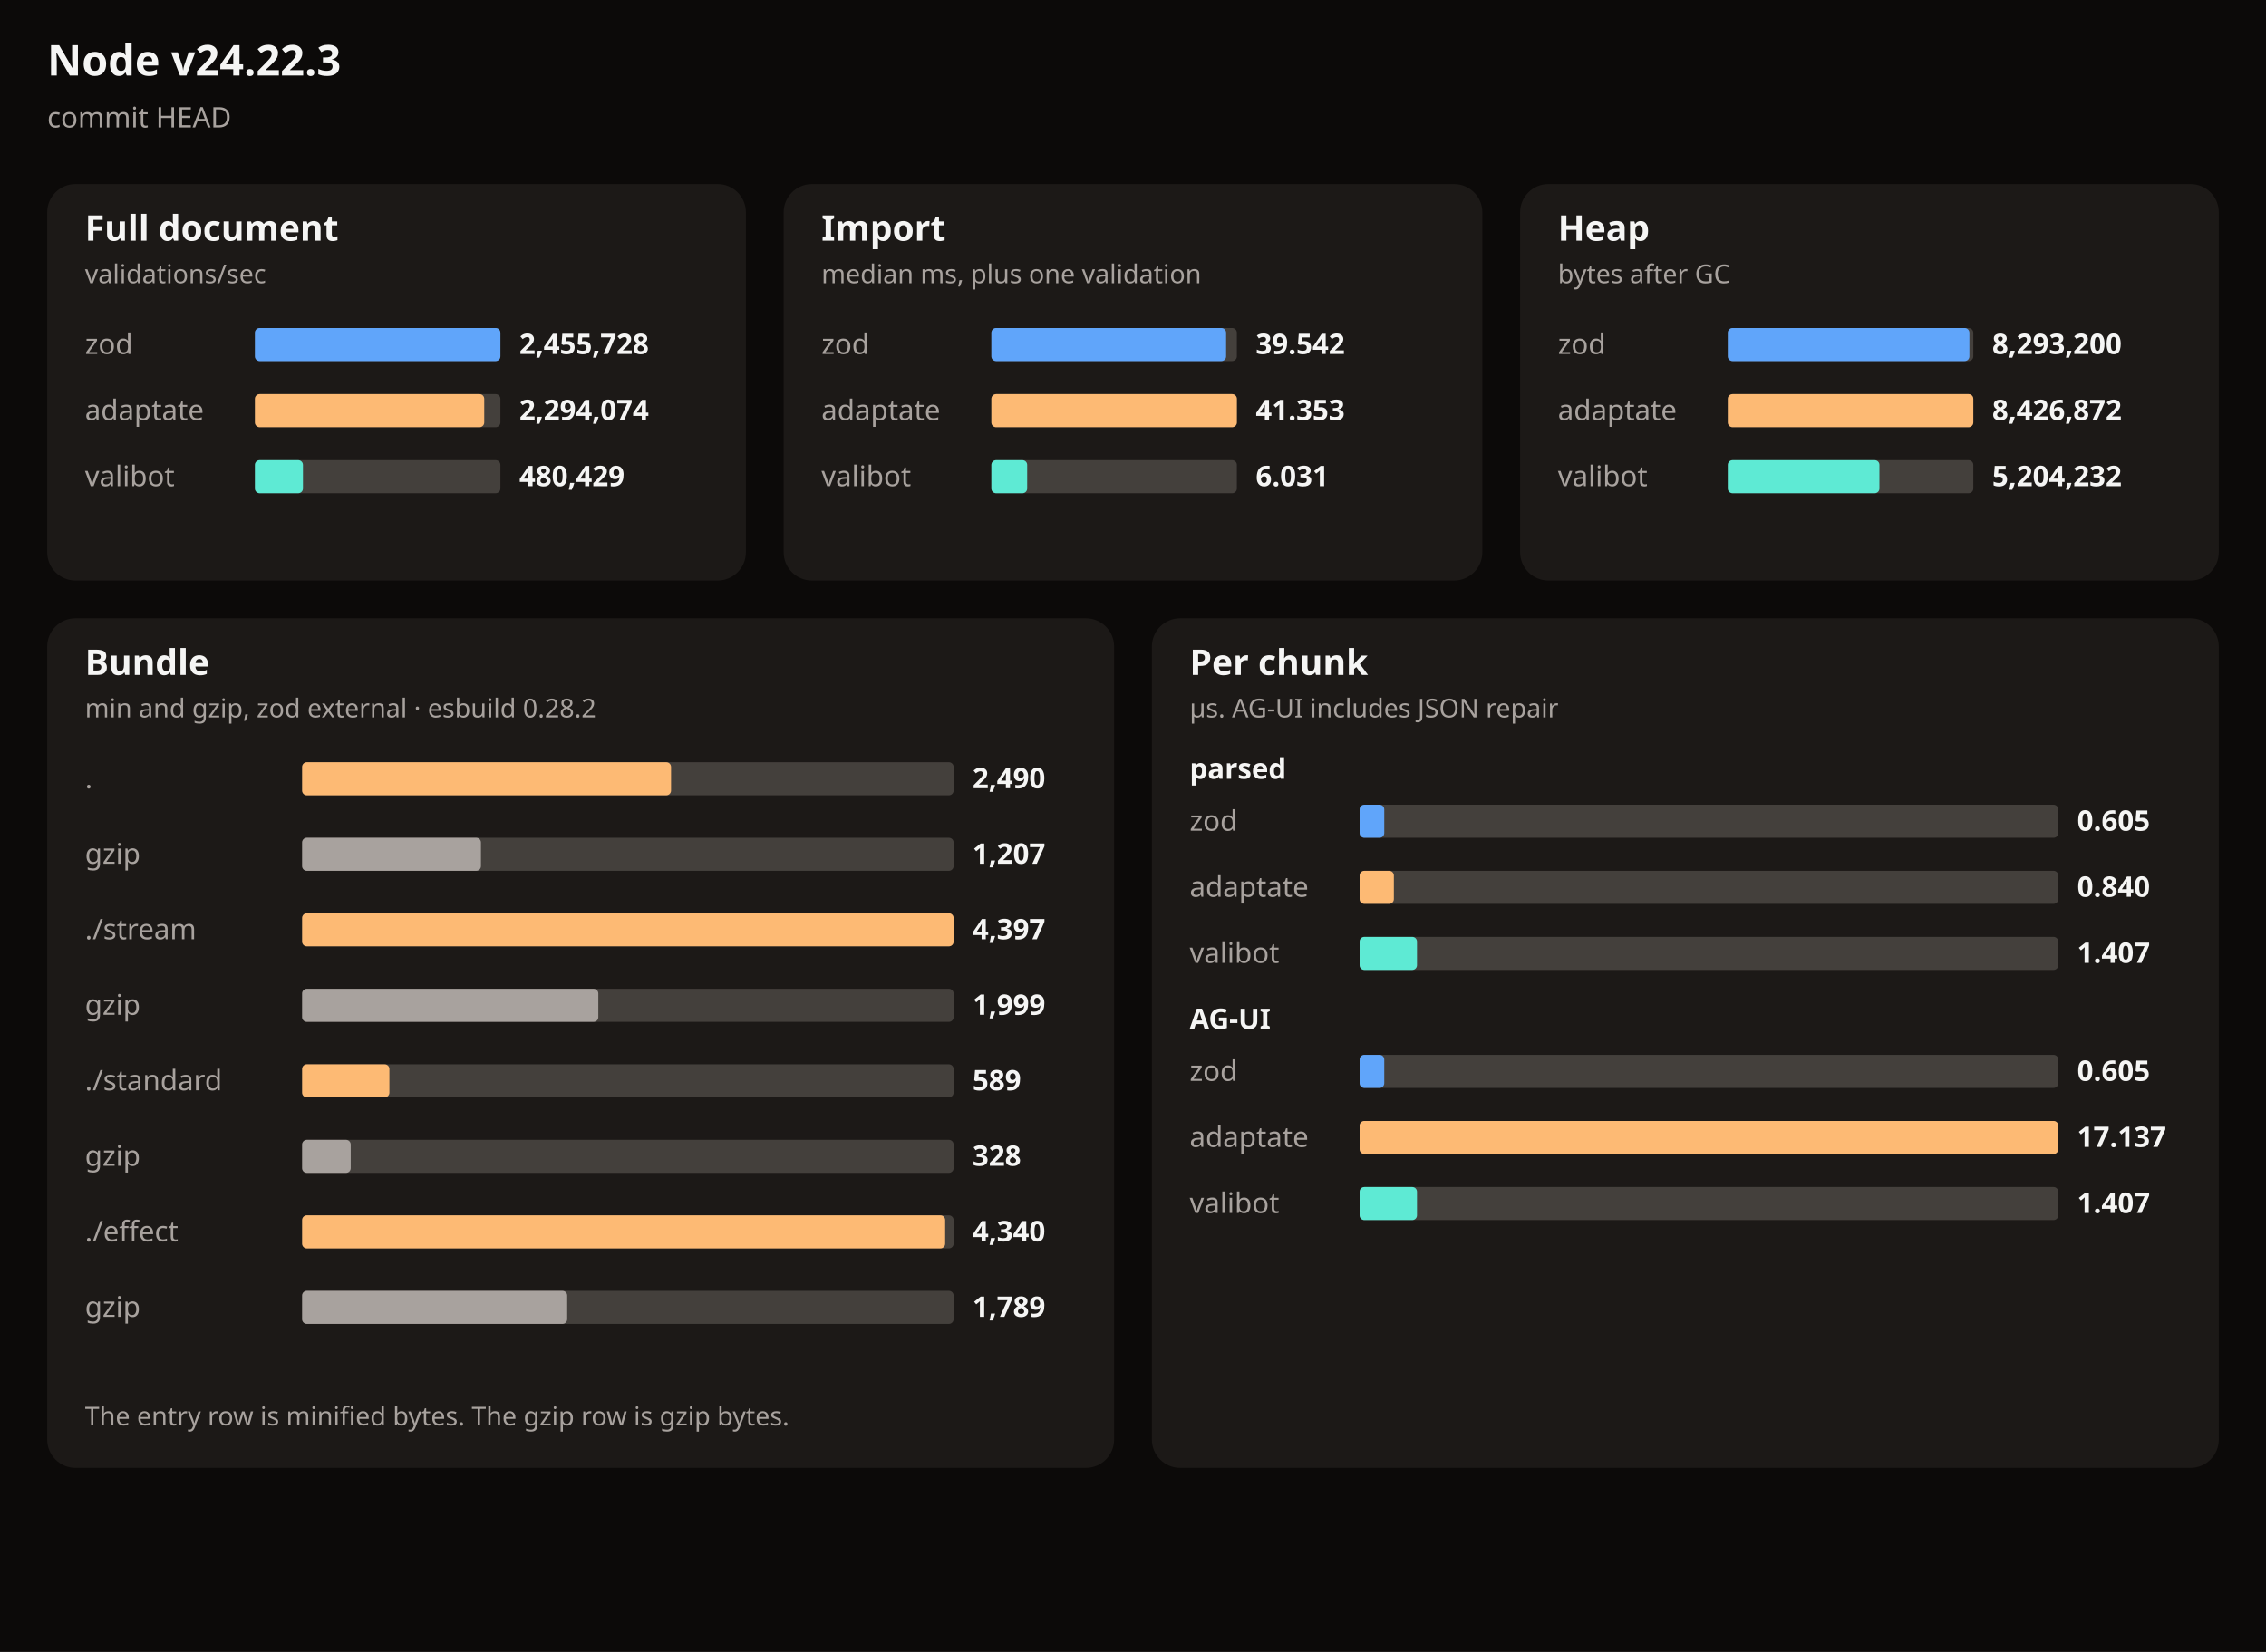
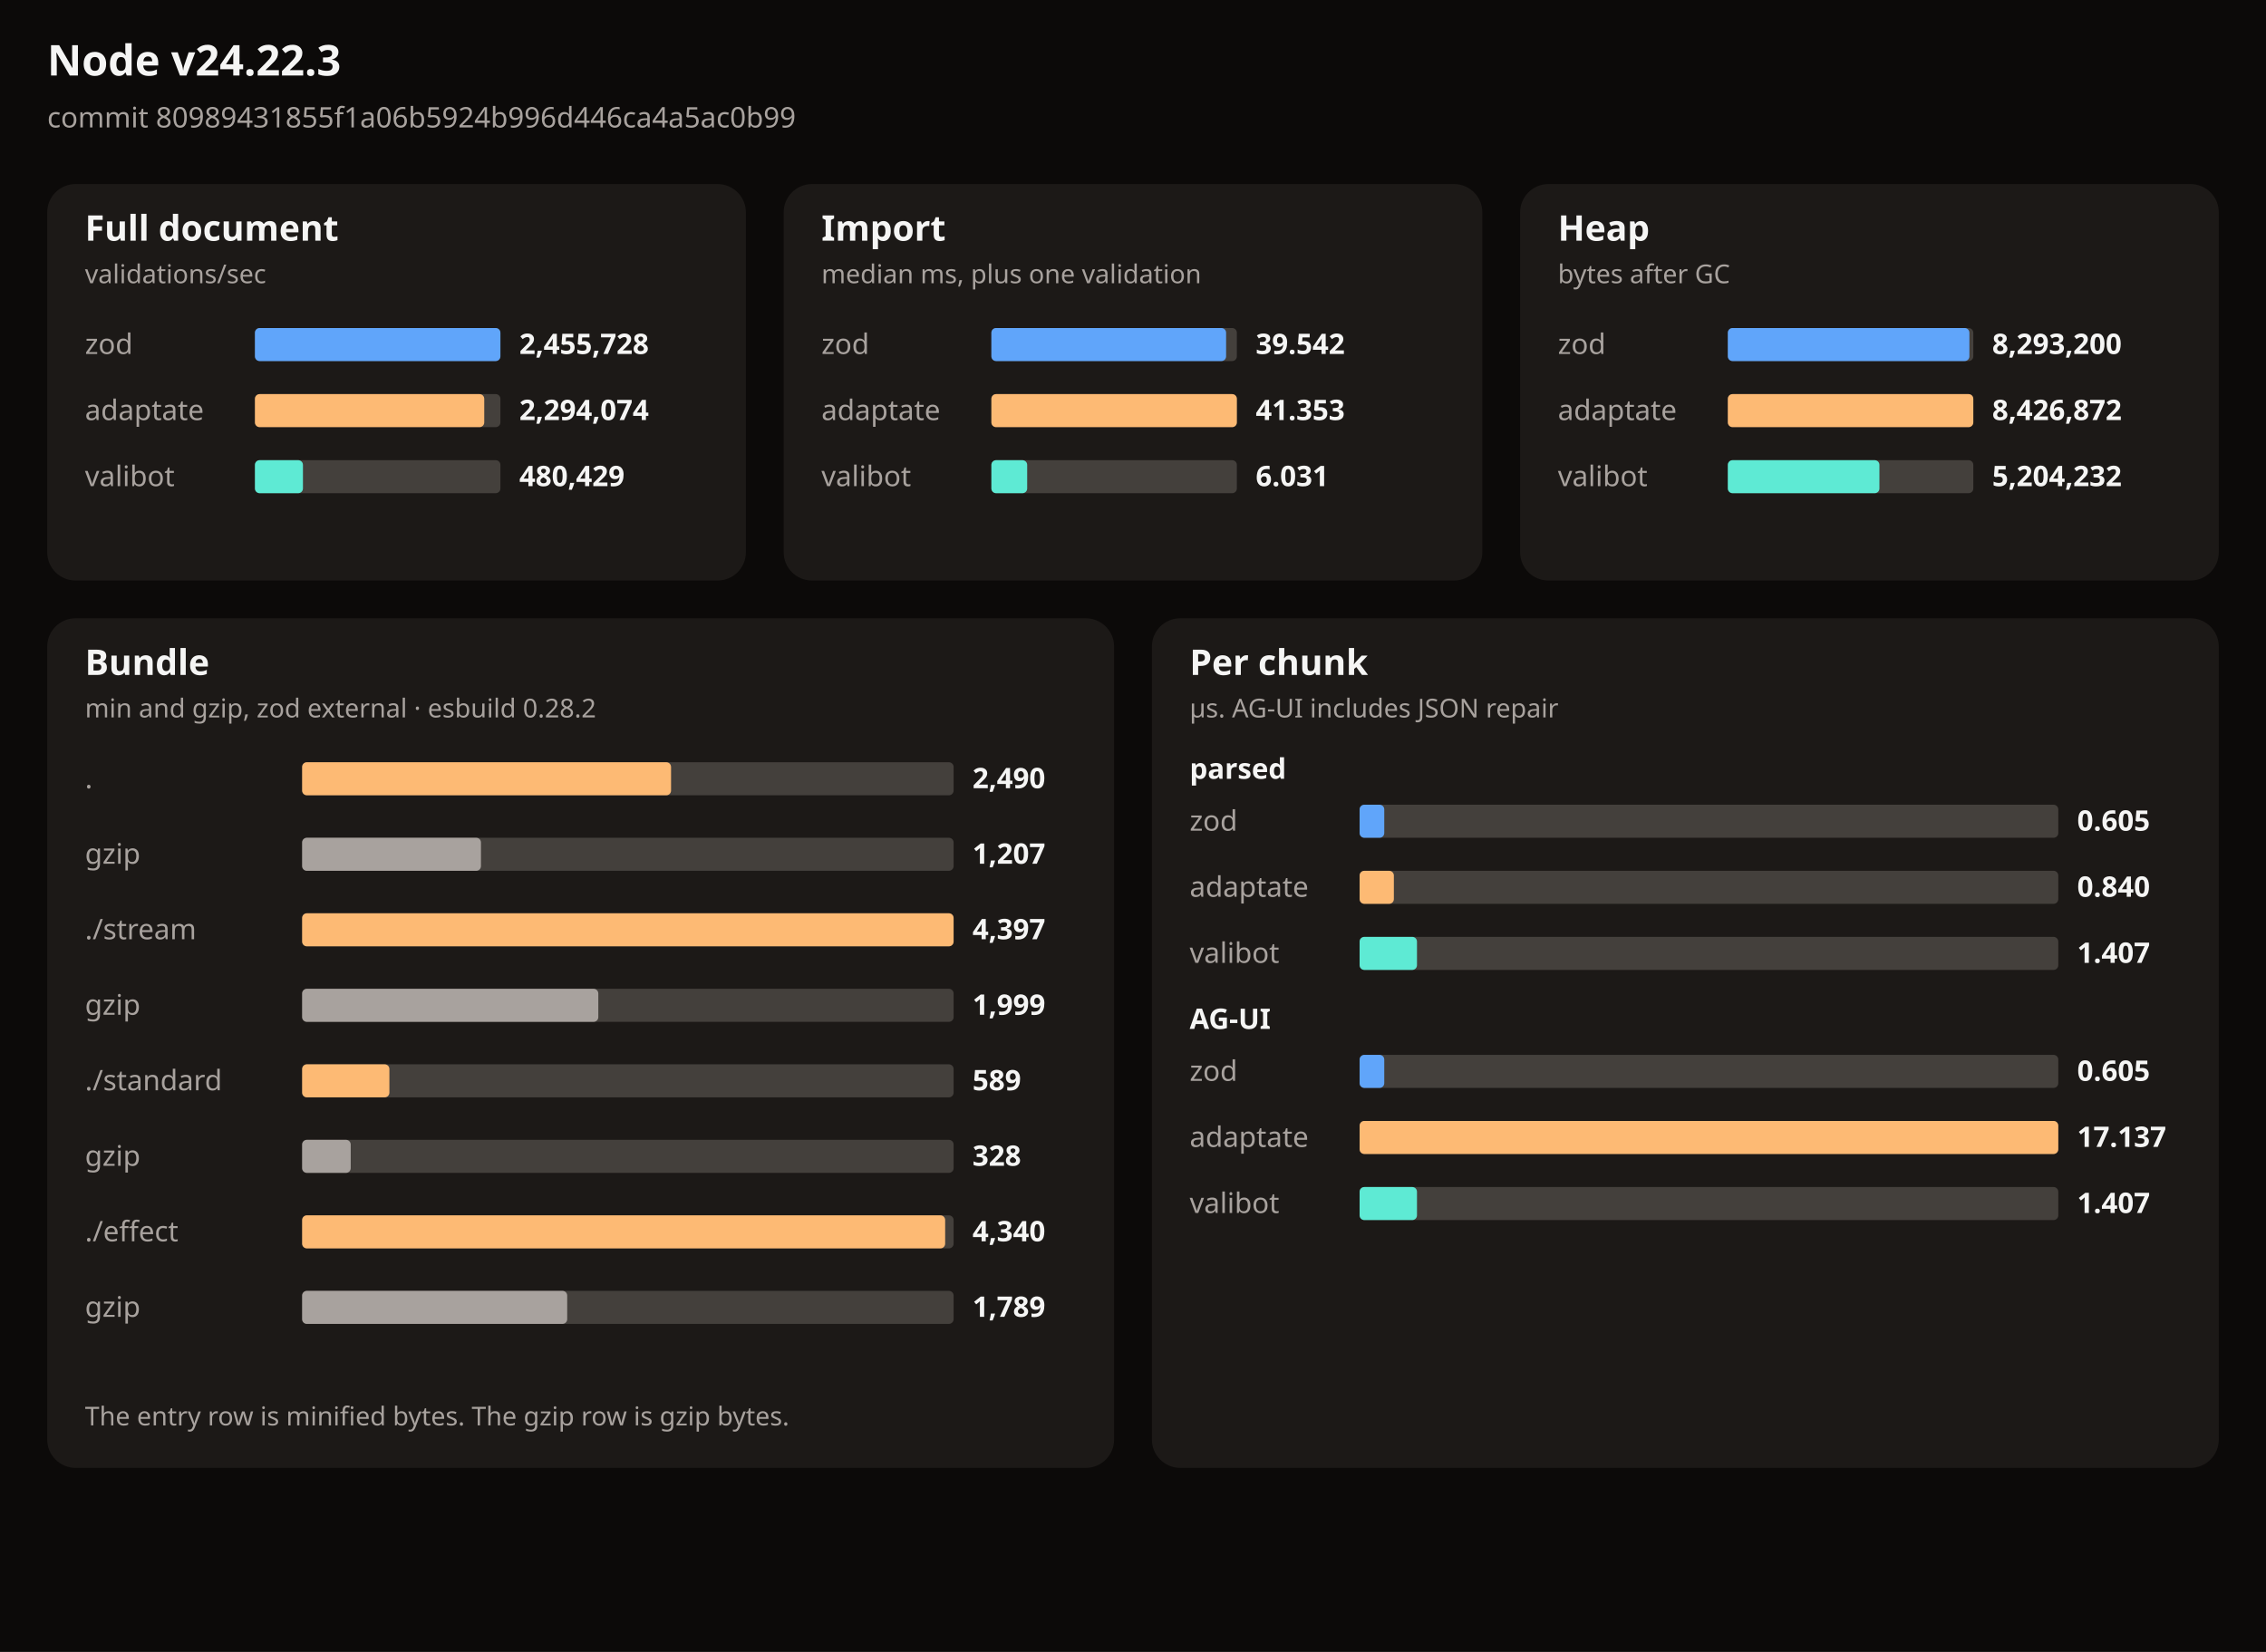
<svg xmlns="http://www.w3.org/2000/svg" width="960" height="700" viewBox="0 0 960 700" role="img">
  <rect width="960" height="700" fill="#0c0a09" />
  <text x="20" y="32" fill="#f5f5f4" font-family="ui-sans-serif, system-ui, sans-serif" font-size="18" font-weight="700">Node v24.22.3</text>
-   <text x="20" y="54" fill="#a8a29e" font-family="ui-sans-serif, system-ui, sans-serif" font-size="12" font-weight="400">commit HEAD</text>
+   <text x="20" y="54" fill="#a8a29e" font-family="ui-sans-serif, system-ui, sans-serif" font-size="12" font-weight="400">commit 80989431855f1a06b5924b996d446ca4a5ac0b99</text>
  <rect x="20" y="78" width="296" height="168" rx="12" fill="#1c1917" />
  <text x="36" y="102" fill="#f5f5f4" font-family="ui-sans-serif, system-ui, sans-serif" font-size="15" font-weight="700">Full document</text>
  <text x="36" y="120" fill="#a8a29e" font-family="ui-sans-serif, system-ui, sans-serif" font-size="11" font-weight="400">validations/sec</text>
  <text x="36" y="150" fill="#a8a29e" font-family="ui-sans-serif, system-ui, sans-serif" font-size="12" font-weight="400">zod</text>
  <rect x="108" y="139" width="104" height="14" rx="2" fill="#44403c" />
  <rect x="108" y="139" width="104" height="14" rx="2" fill="#60a5fa" />
  <text x="220" y="150" fill="#f5f5f4" font-family="ui-sans-serif, system-ui, sans-serif" font-size="12" font-weight="600">2,455,728</text>
  <text x="36" y="178" fill="#a8a29e" font-family="ui-sans-serif, system-ui, sans-serif" font-size="12" font-weight="400">adaptate</text>
  <rect x="108" y="167" width="104" height="14" rx="2" fill="#44403c" />
  <rect x="108" y="167" width="97.154" height="14" rx="2" fill="#fdba74" />
  <text x="220" y="178" fill="#f5f5f4" font-family="ui-sans-serif, system-ui, sans-serif" font-size="12" font-weight="600">2,294,074</text>
  <text x="36" y="206" fill="#a8a29e" font-family="ui-sans-serif, system-ui, sans-serif" font-size="12" font-weight="400">valibot</text>
  <rect x="108" y="195" width="104" height="14" rx="2" fill="#44403c" />
  <rect x="108" y="195" width="20.346" height="14" rx="2" fill="#5eead4" />
  <text x="220" y="206" fill="#f5f5f4" font-family="ui-sans-serif, system-ui, sans-serif" font-size="12" font-weight="600">480,429</text>
  <rect x="332" y="78" width="296" height="168" rx="12" fill="#1c1917" />
  <text x="348" y="102" fill="#f5f5f4" font-family="ui-sans-serif, system-ui, sans-serif" font-size="15" font-weight="700">Import</text>
  <text x="348" y="120" fill="#a8a29e" font-family="ui-sans-serif, system-ui, sans-serif" font-size="11" font-weight="400">median ms, plus one validation</text>
  <text x="348" y="150" fill="#a8a29e" font-family="ui-sans-serif, system-ui, sans-serif" font-size="12" font-weight="400">zod</text>
  <rect x="420" y="139" width="104" height="14" rx="2" fill="#44403c" />
  <rect x="420" y="139" width="99.446" height="14" rx="2" fill="#60a5fa" />
  <text x="532" y="150" fill="#f5f5f4" font-family="ui-sans-serif, system-ui, sans-serif" font-size="12" font-weight="600">39.542</text>
  <text x="348" y="178" fill="#a8a29e" font-family="ui-sans-serif, system-ui, sans-serif" font-size="12" font-weight="400">adaptate</text>
  <rect x="420" y="167" width="104" height="14" rx="2" fill="#44403c" />
  <rect x="420" y="167" width="104" height="14" rx="2" fill="#fdba74" />
  <text x="532" y="178" fill="#f5f5f4" font-family="ui-sans-serif, system-ui, sans-serif" font-size="12" font-weight="600">41.353</text>
  <text x="348" y="206" fill="#a8a29e" font-family="ui-sans-serif, system-ui, sans-serif" font-size="12" font-weight="400">valibot</text>
  <rect x="420" y="195" width="104" height="14" rx="2" fill="#44403c" />
  <rect x="420" y="195" width="15.166" height="14" rx="2" fill="#5eead4" />
  <text x="532" y="206" fill="#f5f5f4" font-family="ui-sans-serif, system-ui, sans-serif" font-size="12" font-weight="600">6.031</text>
  <rect x="644" y="78" width="296" height="168" rx="12" fill="#1c1917" />
  <text x="660" y="102" fill="#f5f5f4" font-family="ui-sans-serif, system-ui, sans-serif" font-size="15" font-weight="700">Heap</text>
  <text x="660" y="120" fill="#a8a29e" font-family="ui-sans-serif, system-ui, sans-serif" font-size="11" font-weight="400">bytes after GC</text>
  <text x="660" y="150" fill="#a8a29e" font-family="ui-sans-serif, system-ui, sans-serif" font-size="12" font-weight="400">zod</text>
  <rect x="732" y="139" width="104" height="14" rx="2" fill="#44403c" />
  <rect x="732" y="139" width="102.35" height="14" rx="2" fill="#60a5fa" />
  <text x="844" y="150" fill="#f5f5f4" font-family="ui-sans-serif, system-ui, sans-serif" font-size="12" font-weight="600">8,293,200</text>
  <text x="660" y="178" fill="#a8a29e" font-family="ui-sans-serif, system-ui, sans-serif" font-size="12" font-weight="400">adaptate</text>
  <rect x="732" y="167" width="104" height="14" rx="2" fill="#44403c" />
  <rect x="732" y="167" width="104" height="14" rx="2" fill="#fdba74" />
  <text x="844" y="178" fill="#f5f5f4" font-family="ui-sans-serif, system-ui, sans-serif" font-size="12" font-weight="600">8,426,872</text>
  <text x="660" y="206" fill="#a8a29e" font-family="ui-sans-serif, system-ui, sans-serif" font-size="12" font-weight="400">valibot</text>
  <rect x="732" y="195" width="104" height="14" rx="2" fill="#44403c" />
  <rect x="732" y="195" width="64.228" height="14" rx="2" fill="#5eead4" />
  <text x="844" y="206" fill="#f5f5f4" font-family="ui-sans-serif, system-ui, sans-serif" font-size="12" font-weight="600">5,204,232</text>
  <rect x="20" y="262" width="452" height="360" rx="12" fill="#1c1917" />
  <text x="36" y="286" fill="#f5f5f4" font-family="ui-sans-serif, system-ui, sans-serif" font-size="15" font-weight="700">Bundle</text>
  <text x="36" y="304" fill="#a8a29e" font-family="ui-sans-serif, system-ui, sans-serif" font-size="11" font-weight="400">min and gzip, zod external · esbuild 0.28.2</text>
  <text x="36" y="334" fill="#a8a29e" font-family="ui-sans-serif, system-ui, sans-serif" font-size="12" font-weight="400">.</text>
  <rect x="128" y="323" width="276" height="14" rx="2" fill="#44403c" />
  <rect x="128" y="323" width="156.297" height="14" rx="2" fill="#fdba74" />
  <text x="412" y="334" fill="#f5f5f4" font-family="ui-sans-serif, system-ui, sans-serif" font-size="12" font-weight="600">2,490</text>
  <text x="36" y="366" fill="#a8a29e" font-family="ui-sans-serif, system-ui, sans-serif" font-size="12" font-weight="400">gzip</text>
  <rect x="128" y="355" width="276" height="14" rx="2" fill="#44403c" />
  <rect x="128" y="355" width="75.763" height="14" rx="2" fill="#a8a29e" />
  <text x="412" y="366" fill="#f5f5f4" font-family="ui-sans-serif, system-ui, sans-serif" font-size="12" font-weight="600">1,207</text>
  <text x="36" y="398" fill="#a8a29e" font-family="ui-sans-serif, system-ui, sans-serif" font-size="12" font-weight="400">./stream</text>
  <rect x="128" y="387" width="276" height="14" rx="2" fill="#44403c" />
  <rect x="128" y="387" width="276" height="14" rx="2" fill="#fdba74" />
  <text x="412" y="398" fill="#f5f5f4" font-family="ui-sans-serif, system-ui, sans-serif" font-size="12" font-weight="600">4,397</text>
  <text x="36" y="430" fill="#a8a29e" font-family="ui-sans-serif, system-ui, sans-serif" font-size="12" font-weight="400">gzip</text>
  <rect x="128" y="419" width="276" height="14" rx="2" fill="#44403c" />
  <rect x="128" y="419" width="125.477" height="14" rx="2" fill="#a8a29e" />
  <text x="412" y="430" fill="#f5f5f4" font-family="ui-sans-serif, system-ui, sans-serif" font-size="12" font-weight="600">1,999</text>
  <text x="36" y="462" fill="#a8a29e" font-family="ui-sans-serif, system-ui, sans-serif" font-size="12" font-weight="400">./standard</text>
  <rect x="128" y="451" width="276" height="14" rx="2" fill="#44403c" />
  <rect x="128" y="451" width="36.972" height="14" rx="2" fill="#fdba74" />
  <text x="412" y="462" fill="#f5f5f4" font-family="ui-sans-serif, system-ui, sans-serif" font-size="12" font-weight="600">589</text>
  <text x="36" y="494" fill="#a8a29e" font-family="ui-sans-serif, system-ui, sans-serif" font-size="12" font-weight="400">gzip</text>
  <rect x="128" y="483" width="276" height="14" rx="2" fill="#44403c" />
  <rect x="128" y="483" width="20.589" height="14" rx="2" fill="#a8a29e" />
  <text x="412" y="494" fill="#f5f5f4" font-family="ui-sans-serif, system-ui, sans-serif" font-size="12" font-weight="600">328</text>
  <text x="36" y="526" fill="#a8a29e" font-family="ui-sans-serif, system-ui, sans-serif" font-size="12" font-weight="400">./effect</text>
  <rect x="128" y="515" width="276" height="14" rx="2" fill="#44403c" />
  <rect x="128" y="515" width="272.422" height="14" rx="2" fill="#fdba74" />
  <text x="412" y="526" fill="#f5f5f4" font-family="ui-sans-serif, system-ui, sans-serif" font-size="12" font-weight="600">4,340</text>
  <text x="36" y="558" fill="#a8a29e" font-family="ui-sans-serif, system-ui, sans-serif" font-size="12" font-weight="400">gzip</text>
  <rect x="128" y="547" width="276" height="14" rx="2" fill="#44403c" />
  <rect x="128" y="547" width="112.296" height="14" rx="2" fill="#a8a29e" />
  <text x="412" y="558" fill="#f5f5f4" font-family="ui-sans-serif, system-ui, sans-serif" font-size="12" font-weight="600">1,789</text>
  <text x="36" y="604" fill="#a8a29e" font-family="ui-sans-serif, system-ui, sans-serif" font-size="11" font-weight="400">The entry row is minified bytes. The gzip row is gzip bytes.</text>
  <rect x="488" y="262" width="452" height="360" rx="12" fill="#1c1917" />
  <text x="504" y="286" fill="#f5f5f4" font-family="ui-sans-serif, system-ui, sans-serif" font-size="15" font-weight="700">Per chunk</text>
  <text x="504" y="304" fill="#a8a29e" font-family="ui-sans-serif, system-ui, sans-serif" font-size="11" font-weight="400">µs. AG-UI includes JSON repair</text>
  <text x="504" y="330" fill="#f5f5f4" font-family="ui-sans-serif, system-ui, sans-serif" font-size="12" font-weight="700">parsed</text>
  <text x="504" y="352" fill="#a8a29e" font-family="ui-sans-serif, system-ui, sans-serif" font-size="12" font-weight="400">zod</text>
  <rect x="576" y="341" width="296" height="14" rx="2" fill="#44403c" />
  <rect x="576" y="341" width="10.449" height="14" rx="2" fill="#60a5fa" />
  <text x="880" y="352" fill="#f5f5f4" font-family="ui-sans-serif, system-ui, sans-serif" font-size="12" font-weight="600">0.605</text>
  <text x="504" y="380" fill="#a8a29e" font-family="ui-sans-serif, system-ui, sans-serif" font-size="12" font-weight="400">adaptate</text>
  <rect x="576" y="369" width="296" height="14" rx="2" fill="#44403c" />
  <rect x="576" y="369" width="14.517" height="14" rx="2" fill="#fdba74" />
  <text x="880" y="380" fill="#f5f5f4" font-family="ui-sans-serif, system-ui, sans-serif" font-size="12" font-weight="600">0.840</text>
  <text x="504" y="408" fill="#a8a29e" font-family="ui-sans-serif, system-ui, sans-serif" font-size="12" font-weight="400">valibot</text>
  <rect x="576" y="397" width="296" height="14" rx="2" fill="#44403c" />
  <rect x="576" y="397" width="24.31" height="14" rx="2" fill="#5eead4" />
  <text x="880" y="408" fill="#f5f5f4" font-family="ui-sans-serif, system-ui, sans-serif" font-size="12" font-weight="600">1.407</text>
  <text x="504" y="436" fill="#f5f5f4" font-family="ui-sans-serif, system-ui, sans-serif" font-size="12" font-weight="700">AG-UI</text>
  <text x="504" y="458" fill="#a8a29e" font-family="ui-sans-serif, system-ui, sans-serif" font-size="12" font-weight="400">zod</text>
  <rect x="576" y="447" width="296" height="14" rx="2" fill="#44403c" />
  <rect x="576" y="447" width="10.449" height="14" rx="2" fill="#60a5fa" />
  <text x="880" y="458" fill="#f5f5f4" font-family="ui-sans-serif, system-ui, sans-serif" font-size="12" font-weight="600">0.605</text>
  <text x="504" y="486" fill="#a8a29e" font-family="ui-sans-serif, system-ui, sans-serif" font-size="12" font-weight="400">adaptate</text>
  <rect x="576" y="475" width="296" height="14" rx="2" fill="#44403c" />
  <rect x="576" y="475" width="296" height="14" rx="2" fill="#fdba74" />
  <text x="880" y="486" fill="#f5f5f4" font-family="ui-sans-serif, system-ui, sans-serif" font-size="12" font-weight="600">17.137</text>
  <text x="504" y="514" fill="#a8a29e" font-family="ui-sans-serif, system-ui, sans-serif" font-size="12" font-weight="400">valibot</text>
  <rect x="576" y="503" width="296" height="14" rx="2" fill="#44403c" />
  <rect x="576" y="503" width="24.31" height="14" rx="2" fill="#5eead4" />
  <text x="880" y="514" fill="#f5f5f4" font-family="ui-sans-serif, system-ui, sans-serif" font-size="12" font-weight="600">1.407</text>
</svg>
